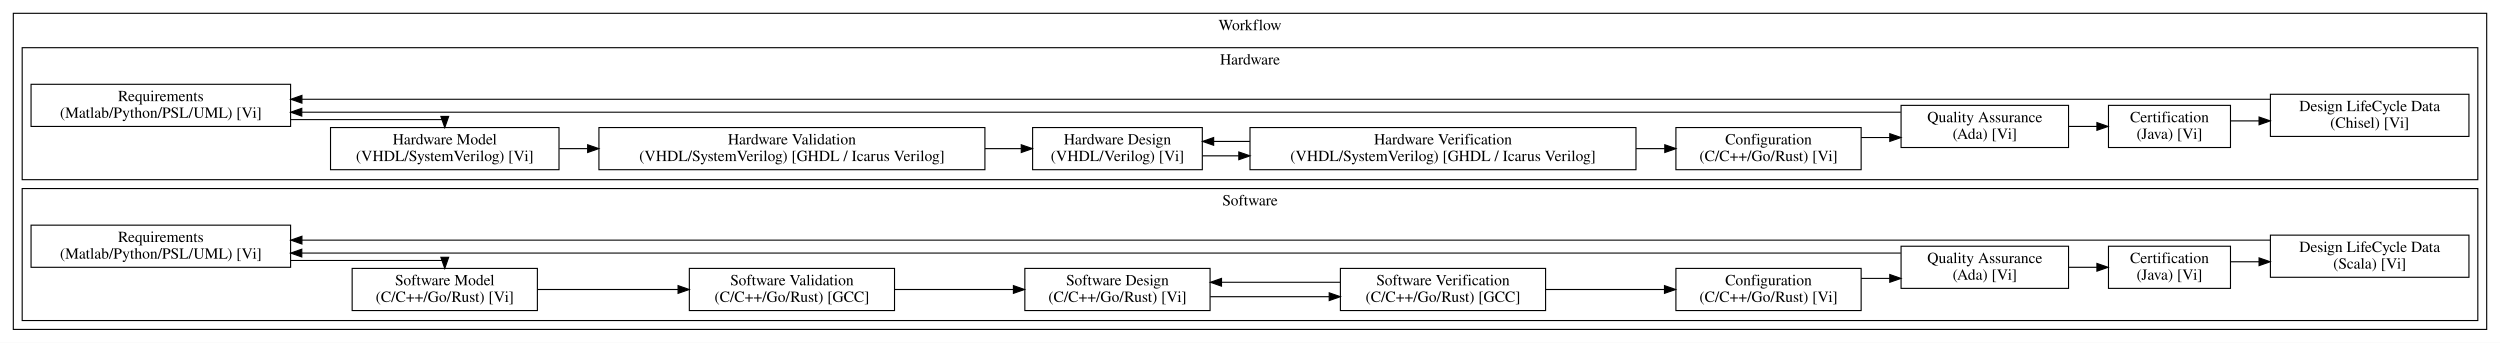
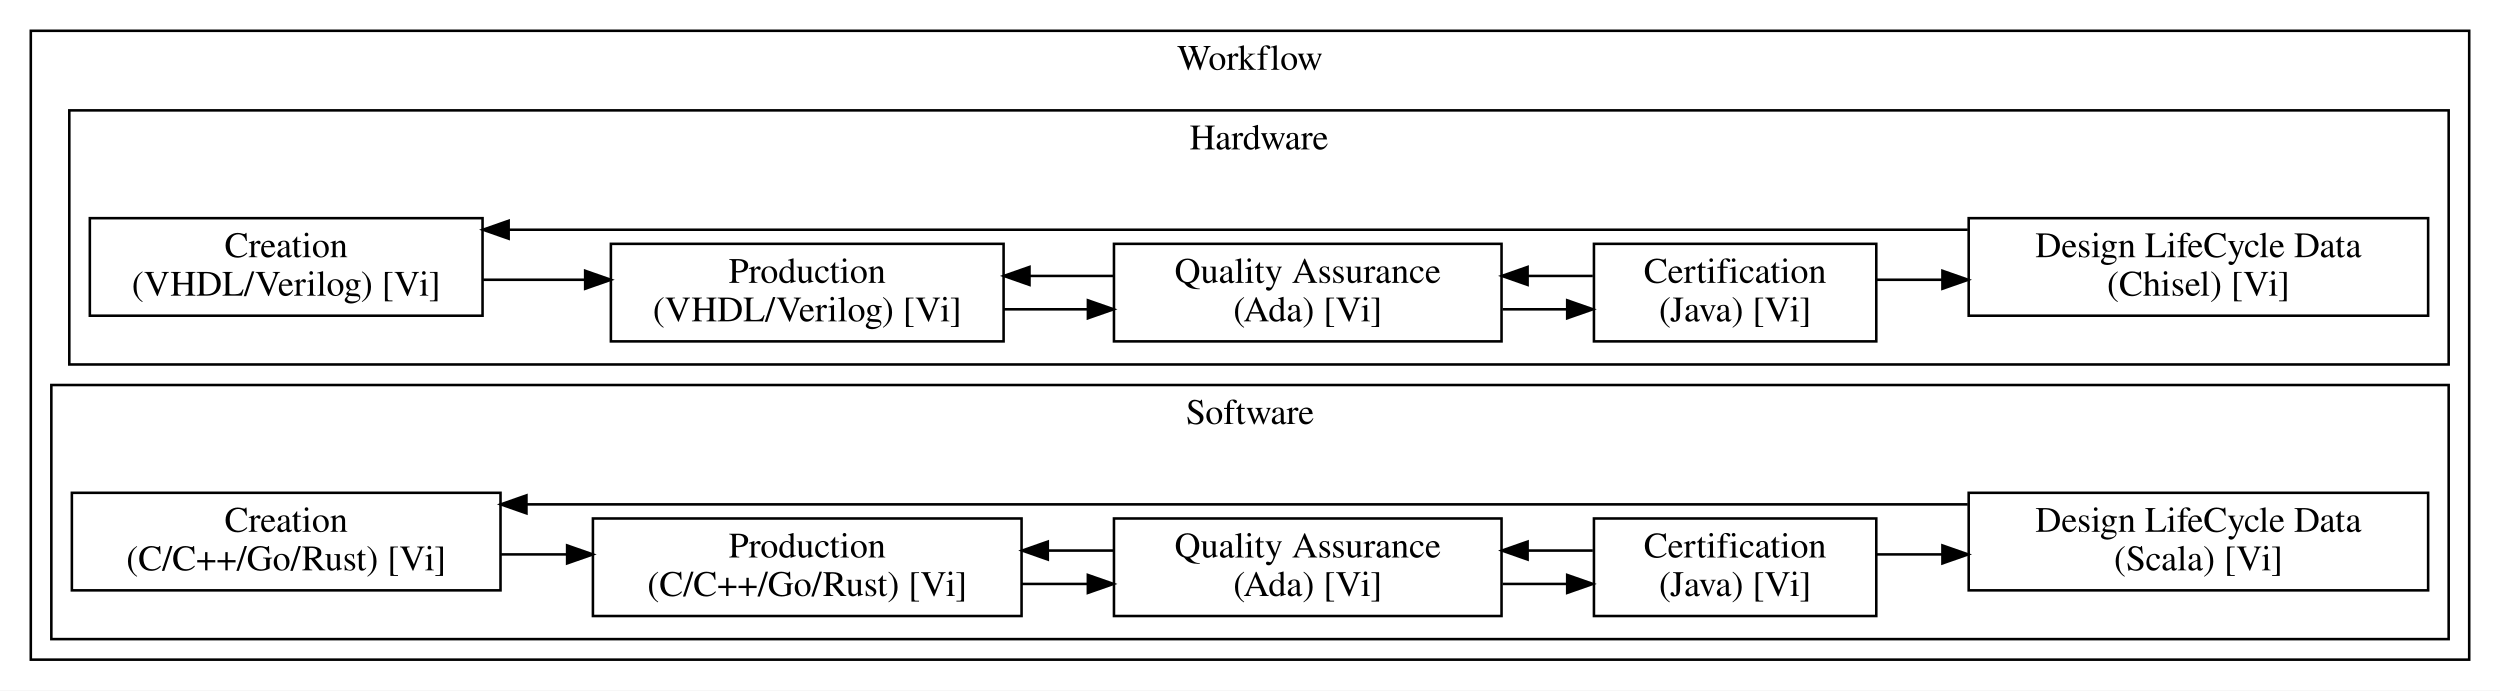
- <svg xmlns="http://www.w3.org/2000/svg" width="2254pt" height="309pt" viewBox="0.00 0.00 2254.00 309.00">
-   <g id="graph0" class="graph" transform="scale(1 1) rotate(0) translate(4 305)">
-     <polygon fill="white" stroke="transparent" points="-4,4 -4,-305 2250,-305 2250,4 -4,4" />
+ <svg xmlns="http://www.w3.org/2000/svg" width="974pt" height="269pt" viewBox="0.00 0.00 974.00 269.00">
+   <g id="graph0" class="graph" transform="scale(1 1) rotate(0) translate(4 265)">
+     <polygon fill="white" stroke="transparent" points="-4,4 -4,-265 970,-265 970,4 -4,4" />
    <g id="clust1" class="cluster">
-       <polygon fill="none" stroke="black" points="8,-8 8,-293 2238,-293 2238,-8 8,-8" />
-       <text text-anchor="middle" x="1123" y="-277.8" font-family="Times,serif" font-size="14.00">Workflow</text>
+       <polygon fill="none" stroke="black" points="8,-8 8,-253 958,-253 958,-8 8,-8" />
+       <text text-anchor="middle" x="483" y="-237.8" font-family="Times,serif" font-size="14.00">Workflow</text>
    </g>
    <g id="clust2" class="cluster">
-       <polygon fill="none" stroke="black" points="16,-143 16,-262 2230,-262 2230,-143 16,-143" />
-       <text text-anchor="middle" x="1123" y="-246.8" font-family="Times,serif" font-size="14.00">Hardware</text>
+       <polygon fill="none" stroke="black" points="23,-123 23,-222 950,-222 950,-123 23,-123" />
+       <text text-anchor="middle" x="486.5" y="-206.8" font-family="Times,serif" font-size="14.00">Hardware</text>
    </g>
    <g id="clust3" class="cluster">
-       <polygon fill="none" stroke="black" points="16,-16 16,-135 2230,-135 2230,-16 16,-16" />
-       <text text-anchor="middle" x="1123" y="-119.8" font-family="Times,serif" font-size="14.00">Software</text>
+       <polygon fill="none" stroke="black" points="16,-16 16,-115 950,-115 950,-16 16,-16" />
+       <text text-anchor="middle" x="483" y="-99.8" font-family="Times,serif" font-size="14.00">Software</text>
    </g>
    <g id="node1" class="node">
-       <polygon fill="none" stroke="black" points="24,-191 24,-229 258,-229 258,-191 24,-191" />
-       <text text-anchor="middle" x="141" y="-213.8" font-family="Times,serif" font-size="14.00">Requirements </text>
-       <text text-anchor="middle" x="141" y="-198.8" font-family="Times,serif" font-size="14.00">(Matlab/Python/PSL/UML) [Vi]</text>
+       <polygon fill="none" stroke="black" points="31,-142 31,-180 184,-180 184,-142 31,-142" />
+       <text text-anchor="middle" x="107.5" y="-164.8" font-family="Times,serif" font-size="14.00">Creation </text>
+       <text text-anchor="middle" x="107.5" y="-149.8" font-family="Times,serif" font-size="14.00">(VHDL/Verilog) [Vi]</text>
    </g>
    <g id="node2" class="node">
-       <polygon fill="none" stroke="black" points="294,-152 294,-190 500,-190 500,-152 294,-152" />
-       <text text-anchor="middle" x="397" y="-174.8" font-family="Times,serif" font-size="14.00">Hardware Model </text>
-       <text text-anchor="middle" x="397" y="-159.8" font-family="Times,serif" font-size="14.00">(VHDL/SystemVerilog) [Vi]</text>
+       <polygon fill="none" stroke="black" points="234,-132 234,-170 387,-170 387,-132 234,-132" />
+       <text text-anchor="middle" x="310.5" y="-154.8" font-family="Times,serif" font-size="14.00">Production </text>
+       <text text-anchor="middle" x="310.5" y="-139.8" font-family="Times,serif" font-size="14.00">(VHDL/Verilog) [Vi]</text>
    </g>
    <g id="edge1" class="edge">
-       <path fill="none" stroke="black" d="M258.14,-197.17C325.54,-197.17 397,-197.17 397,-197.17 397,-197.17 397,-196.45 397,-196.45" />
-       <polygon fill="black" stroke="black" points="400.5,-200.02 397,-190.02 393.5,-200.02 400.5,-200.02" />
+       <path fill="none" stroke="black" d="M184.25,-156C184.25,-156 223.98,-156 223.98,-156" />
+       <polygon fill="black" stroke="black" points="223.98,-159.5 233.98,-156 223.98,-152.5 223.98,-159.5" />
    </g>
    <g id="node3" class="node">
-       <polygon fill="none" stroke="black" points="536,-152 536,-190 884,-190 884,-152 536,-152" />
-       <text text-anchor="middle" x="710" y="-174.8" font-family="Times,serif" font-size="14.00">Hardware Validation </text>
-       <text text-anchor="middle" x="710" y="-159.8" font-family="Times,serif" font-size="14.00">(VHDL/SystemVerilog) [GHDL / Icarus Verilog]</text>
+       <polygon fill="none" stroke="black" points="430,-132 430,-170 581,-170 581,-132 430,-132" />
+       <text text-anchor="middle" x="505.5" y="-154.8" font-family="Times,serif" font-size="14.00">Quality Assurance </text>
+       <text text-anchor="middle" x="505.5" y="-139.8" font-family="Times,serif" font-size="14.00">(Ada) [Vi]</text>
    </g>
    <g id="edge2" class="edge">
-       <path fill="none" stroke="black" d="M500.36,-171C500.36,-171 525.82,-171 525.82,-171" />
-       <polygon fill="black" stroke="black" points="525.82,-174.5 535.82,-171 525.82,-167.5 525.82,-174.5" />
+       <path fill="none" stroke="black" d="M387.01,-144.5C387.01,-144.5 419.85,-144.5 419.85,-144.5" />
+       <polygon fill="black" stroke="black" points="419.85,-148 429.85,-144.5 419.85,-141 419.85,-148" />
+     </g>
+     <g id="edge6" class="edge">
+       <path fill="none" stroke="black" d="M429.83,-157.5C429.83,-157.5 397.09,-157.5 397.09,-157.5" />
+       <polygon fill="black" stroke="black" points="397.09,-154 387.09,-157.5 397.09,-161 397.09,-154" />
    </g>
    <g id="node4" class="node">
-       <polygon fill="none" stroke="black" points="927,-152 927,-190 1080,-190 1080,-152 927,-152" />
-       <text text-anchor="middle" x="1003.5" y="-174.8" font-family="Times,serif" font-size="14.00">Hardware Design </text>
-       <text text-anchor="middle" x="1003.5" y="-159.8" font-family="Times,serif" font-size="14.00">(VHDL/Verilog) [Vi]</text>
+       <polygon fill="none" stroke="black" points="617,-132 617,-170 727,-170 727,-132 617,-132" />
+       <text text-anchor="middle" x="672" y="-154.8" font-family="Times,serif" font-size="14.00">Certification </text>
+       <text text-anchor="middle" x="672" y="-139.8" font-family="Times,serif" font-size="14.00">(Java) [Vi]</text>
    </g>
    <g id="edge3" class="edge">
-       <path fill="none" stroke="black" d="M884.12,-171C884.12,-171 916.77,-171 916.77,-171" />
-       <polygon fill="black" stroke="black" points="916.77,-174.5 926.77,-171 916.77,-167.5 916.77,-174.5" />
+       <path fill="none" stroke="black" d="M581.44,-144.5C581.44,-144.5 606.58,-144.5 606.58,-144.5" />
+       <polygon fill="black" stroke="black" points="606.58,-148 616.58,-144.5 606.58,-141 606.58,-148" />
+     </g>
+     <g id="edge7" class="edge">
+       <path fill="none" stroke="black" d="M616.56,-157.5C616.56,-157.5 591.15,-157.5 591.15,-157.5" />
+       <polygon fill="black" stroke="black" points="591.15,-154 581.15,-157.5 591.15,-161 591.15,-154" />
    </g>
    <g id="node5" class="node">
-       <polygon fill="none" stroke="black" points="1123,-152 1123,-190 1471,-190 1471,-152 1123,-152" />
-       <text text-anchor="middle" x="1297" y="-174.8" font-family="Times,serif" font-size="14.00">Hardware Verification </text>
-       <text text-anchor="middle" x="1297" y="-159.8" font-family="Times,serif" font-size="14.00">(VHDL/SystemVerilog) [GHDL / Icarus Verilog]</text>
+       <polygon fill="none" stroke="black" points="763,-142 763,-180 942,-180 942,-142 763,-142" />
+       <text text-anchor="middle" x="852.5" y="-164.8" font-family="Times,serif" font-size="14.00">Design LifeCycle Data </text>
+       <text text-anchor="middle" x="852.5" y="-149.8" font-family="Times,serif" font-size="14.00">(Chisel) [Vi]</text>
    </g>
    <g id="edge4" class="edge">
-       <path fill="none" stroke="black" d="M1080.23,-164.5C1080.23,-164.5 1112.91,-164.5 1112.91,-164.5" />
-       <polygon fill="black" stroke="black" points="1112.91,-168 1122.91,-164.5 1112.91,-161 1112.91,-168" />
+       <path fill="none" stroke="black" d="M727.14,-156C727.14,-156 752.77,-156 752.77,-156" />
+       <polygon fill="black" stroke="black" points="752.77,-159.5 762.77,-156 752.77,-152.5 752.77,-159.5" />
    </g>
    <g id="edge5" class="edge">
-       <path fill="none" stroke="black" d="M1122.88,-177.5C1122.88,-177.5 1090.23,-177.5 1090.23,-177.5" />
-       <polygon fill="black" stroke="black" points="1090.23,-174 1080.23,-177.5 1090.23,-181 1090.23,-174" />
+       <path fill="none" stroke="black" d="M762.64,-175.5C762.64,-175.5 194.17,-175.5 194.17,-175.5" />
+       <polygon fill="black" stroke="black" points="194.17,-172 184.17,-175.5 194.17,-179 194.17,-172" />
    </g>
    <g id="node6" class="node">
-       <polygon fill="none" stroke="black" points="1507,-152 1507,-190 1674,-190 1674,-152 1507,-152" />
-       <text text-anchor="middle" x="1590.5" y="-174.8" font-family="Times,serif" font-size="14.00">Configuration </text>
-       <text text-anchor="middle" x="1590.5" y="-159.8" font-family="Times,serif" font-size="14.00">(C/C++/Go/Rust) [Vi]</text>
-     </g>
-     <g id="edge6" class="edge">
-       <path fill="none" stroke="black" d="M1471.12,-171C1471.12,-171 1496.98,-171 1496.98,-171" />
-       <polygon fill="black" stroke="black" points="1496.98,-174.5 1506.98,-171 1496.98,-167.5 1496.98,-174.5" />
+       <polygon fill="none" stroke="black" points="24,-35 24,-73 191,-73 191,-35 24,-35" />
+       <text text-anchor="middle" x="107.5" y="-57.8" font-family="Times,serif" font-size="14.00">Creation </text>
+       <text text-anchor="middle" x="107.5" y="-42.8" font-family="Times,serif" font-size="14.00">(C/C++/Go/Rust) [Vi]</text>
    </g>
    <g id="node7" class="node">
-       <polygon fill="none" stroke="black" points="1710,-172 1710,-210 1861,-210 1861,-172 1710,-172" />
-       <text text-anchor="middle" x="1785.5" y="-194.8" font-family="Times,serif" font-size="14.00">Quality Assurance </text>
-       <text text-anchor="middle" x="1785.5" y="-179.8" font-family="Times,serif" font-size="14.00">(Ada) [Vi]</text>
+       <polygon fill="none" stroke="black" points="227,-25 227,-63 394,-63 394,-25 227,-25" />
+       <text text-anchor="middle" x="310.5" y="-47.8" font-family="Times,serif" font-size="14.00">Production </text>
+       <text text-anchor="middle" x="310.5" y="-32.8" font-family="Times,serif" font-size="14.00">(C/C++/Go/Rust) [Vi]</text>
    </g>
-     <g id="edge7" class="edge">
-       <path fill="none" stroke="black" d="M1674.05,-181C1674.05,-181 1699.83,-181 1699.83,-181" />
-       <polygon fill="black" stroke="black" points="1699.83,-184.5 1709.83,-181 1699.83,-177.5 1699.83,-184.5" />
+     <g id="edge8" class="edge">
+       <path fill="none" stroke="black" d="M191.24,-49C191.24,-49 216.95,-49 216.95,-49" />
+       <polygon fill="black" stroke="black" points="216.95,-52.5 226.95,-49 216.95,-45.5 216.95,-52.5" />
+     </g>
+     <g id="node8" class="node">
+       <polygon fill="none" stroke="black" points="430,-25 430,-63 581,-63 581,-25 430,-25" />
+       <text text-anchor="middle" x="505.5" y="-47.8" font-family="Times,serif" font-size="14.00">Quality Assurance </text>
+       <text text-anchor="middle" x="505.5" y="-32.8" font-family="Times,serif" font-size="14.00">(Ada) [Vi]</text>
    </g>
    <g id="edge9" class="edge">
-       <path fill="none" stroke="black" d="M1709.75,-203.83C1709.75,-203.83 268.09,-203.83 268.09,-203.83" />
-       <polygon fill="black" stroke="black" points="268.09,-200.33 258.09,-203.83 268.09,-207.33 268.09,-200.33" />
+       <path fill="none" stroke="black" d="M394.05,-37.5C394.05,-37.5 419.83,-37.5 419.83,-37.5" />
+       <polygon fill="black" stroke="black" points="419.83,-41 429.83,-37.5 419.83,-34 419.83,-41" />
    </g>
-     <g id="node8" class="node">
-       <polygon fill="none" stroke="black" points="1897,-172 1897,-210 2007,-210 2007,-172 1897,-172" />
-       <text text-anchor="middle" x="1952" y="-194.8" font-family="Times,serif" font-size="14.00">Certification </text>
-       <text text-anchor="middle" x="1952" y="-179.8" font-family="Times,serif" font-size="14.00">(Java) [Vi]</text>
-     </g>
-     <g id="edge8" class="edge">
-       <path fill="none" stroke="black" d="M1861.44,-191C1861.44,-191 1886.58,-191 1886.58,-191" />
-       <polygon fill="black" stroke="black" points="1886.58,-194.5 1896.58,-191 1886.58,-187.5 1886.58,-194.5" />
+     <g id="edge13" class="edge">
+       <path fill="none" stroke="black" d="M429.83,-50.5C429.83,-50.5 404.22,-50.5 404.22,-50.5" />
+       <polygon fill="black" stroke="black" points="404.22,-47 394.22,-50.5 404.22,-54 404.22,-47" />
    </g>
    <g id="node9" class="node">
-       <polygon fill="none" stroke="black" points="2043,-182 2043,-220 2222,-220 2222,-182 2043,-182" />
-       <text text-anchor="middle" x="2132.5" y="-204.8" font-family="Times,serif" font-size="14.00">Design LifeCycle Data </text>
-       <text text-anchor="middle" x="2132.5" y="-189.8" font-family="Times,serif" font-size="14.00">(Chisel) [Vi]</text>
+       <polygon fill="none" stroke="black" points="617,-25 617,-63 727,-63 727,-25 617,-25" />
+       <text text-anchor="middle" x="672" y="-47.8" font-family="Times,serif" font-size="14.00">Certification </text>
+       <text text-anchor="middle" x="672" y="-32.8" font-family="Times,serif" font-size="14.00">(Java) [Vi]</text>
    </g>
    <g id="edge10" class="edge">
-       <path fill="none" stroke="black" d="M2007.14,-196C2007.14,-196 2032.77,-196 2032.77,-196" />
-       <polygon fill="black" stroke="black" points="2032.77,-199.5 2042.77,-196 2032.77,-192.5 2032.77,-199.5" />
+       <path fill="none" stroke="black" d="M581.44,-37.5C581.44,-37.5 606.58,-37.5 606.58,-37.5" />
+       <polygon fill="black" stroke="black" points="606.58,-41 616.58,-37.5 606.58,-34 606.58,-41" />
+     </g>
+     <g id="edge14" class="edge">
+       <path fill="none" stroke="black" d="M616.56,-50.5C616.56,-50.5 591.15,-50.5 591.15,-50.5" />
+       <polygon fill="black" stroke="black" points="591.15,-47 581.15,-50.5 591.15,-54 591.15,-47" />
+     </g>
+     <g id="node10" class="node">
+       <polygon fill="none" stroke="black" points="763,-35 763,-73 942,-73 942,-35 763,-35" />
+       <text text-anchor="middle" x="852.5" y="-57.8" font-family="Times,serif" font-size="14.00">Design LifeCycle Data </text>
+       <text text-anchor="middle" x="852.5" y="-42.8" font-family="Times,serif" font-size="14.00">(Scala) [Vi]</text>
    </g>
    <g id="edge11" class="edge">
-       <path fill="none" stroke="black" d="M2042.73,-215.5C2042.73,-215.5 268.21,-215.5 268.21,-215.5" />
-       <polygon fill="black" stroke="black" points="268.21,-212 258.21,-215.5 268.21,-219 268.21,-212" />
-     </g>
-     <g id="node10" class="node">
-       <polygon fill="none" stroke="black" points="24,-64 24,-102 258,-102 258,-64 24,-64" />
-       <text text-anchor="middle" x="141" y="-86.8" font-family="Times,serif" font-size="14.00">Requirements </text>
-       <text text-anchor="middle" x="141" y="-71.8" font-family="Times,serif" font-size="14.00">(Matlab/Python/PSL/UML) [Vi]</text>
-     </g>
-     <g id="node11" class="node">
-       <polygon fill="none" stroke="black" points="313.5,-25 313.5,-63 480.5,-63 480.5,-25 313.5,-25" />
-       <text text-anchor="middle" x="397" y="-47.8" font-family="Times,serif" font-size="14.00">Software Model </text>
-       <text text-anchor="middle" x="397" y="-32.8" font-family="Times,serif" font-size="14.00">(C/C++/Go/Rust) [Vi]</text>
+       <path fill="none" stroke="black" d="M727.14,-49C727.14,-49 752.77,-49 752.77,-49" />
+       <polygon fill="black" stroke="black" points="752.77,-52.5 762.77,-49 752.77,-45.5 752.77,-52.5" />
    </g>
    <g id="edge12" class="edge">
-       <path fill="none" stroke="black" d="M258.14,-70.17C325.54,-70.17 397,-70.17 397,-70.17 397,-70.17 397,-69.45 397,-69.45" />
-       <polygon fill="black" stroke="black" points="400.5,-73.02 397,-63.02 393.5,-73.02 400.5,-73.02" />
-     </g>
-     <g id="node12" class="node">
-       <polygon fill="none" stroke="black" points="617.5,-25 617.5,-63 802.5,-63 802.5,-25 617.5,-25" />
-       <text text-anchor="middle" x="710" y="-47.8" font-family="Times,serif" font-size="14.00">Software Validation </text>
-       <text text-anchor="middle" x="710" y="-32.8" font-family="Times,serif" font-size="14.00">(C/C++/Go/Rust) [GCC]</text>
-     </g>
-     <g id="edge13" class="edge">
-       <path fill="none" stroke="black" d="M480.88,-44C480.88,-44 607.35,-44 607.35,-44" />
-       <polygon fill="black" stroke="black" points="607.35,-47.5 617.35,-44 607.35,-40.5 607.35,-47.5" />
-     </g>
-     <g id="node13" class="node">
-       <polygon fill="none" stroke="black" points="920,-25 920,-63 1087,-63 1087,-25 920,-25" />
-       <text text-anchor="middle" x="1003.5" y="-47.8" font-family="Times,serif" font-size="14.00">Software Design </text>
-       <text text-anchor="middle" x="1003.5" y="-32.8" font-family="Times,serif" font-size="14.00">(C/C++/Go/Rust) [Vi]</text>
-     </g>
-     <g id="edge14" class="edge">
-       <path fill="none" stroke="black" d="M802.87,-44C802.87,-44 909.69,-44 909.69,-44" />
-       <polygon fill="black" stroke="black" points="909.69,-47.5 919.69,-44 909.69,-40.5 909.69,-47.5" />
-     </g>
-     <g id="node14" class="node">
-       <polygon fill="none" stroke="black" points="1204.5,-25 1204.5,-63 1389.5,-63 1389.5,-25 1204.5,-25" />
-       <text text-anchor="middle" x="1297" y="-47.8" font-family="Times,serif" font-size="14.00">Software Verification </text>
-       <text text-anchor="middle" x="1297" y="-32.8" font-family="Times,serif" font-size="14.00">(C/C++/Go/Rust) [GCC]</text>
-     </g>
-     <g id="edge15" class="edge">
-       <path fill="none" stroke="black" d="M1087.21,-37.5C1087.21,-37.5 1194.42,-37.5 1194.42,-37.5" />
-       <polygon fill="black" stroke="black" points="1194.42,-41 1204.42,-37.5 1194.42,-34 1194.42,-41" />
-     </g>
-     <g id="edge16" class="edge">
-       <path fill="none" stroke="black" d="M1204.13,-50.5C1204.13,-50.5 1097.31,-50.5 1097.31,-50.5" />
-       <polygon fill="black" stroke="black" points="1097.31,-47 1087.31,-50.5 1097.31,-54 1097.31,-47" />
-     </g>
-     <g id="node15" class="node">
-       <polygon fill="none" stroke="black" points="1507,-25 1507,-63 1674,-63 1674,-25 1507,-25" />
-       <text text-anchor="middle" x="1590.5" y="-47.8" font-family="Times,serif" font-size="14.00">Configuration </text>
-       <text text-anchor="middle" x="1590.5" y="-32.8" font-family="Times,serif" font-size="14.00">(C/C++/Go/Rust) [Vi]</text>
-     </g>
-     <g id="edge17" class="edge">
-       <path fill="none" stroke="black" d="M1389.87,-44C1389.87,-44 1496.69,-44 1496.69,-44" />
-       <polygon fill="black" stroke="black" points="1496.69,-47.5 1506.69,-44 1496.69,-40.5 1496.69,-47.5" />
-     </g>
-     <g id="node16" class="node">
-       <polygon fill="none" stroke="black" points="1710,-45 1710,-83 1861,-83 1861,-45 1710,-45" />
-       <text text-anchor="middle" x="1785.5" y="-67.8" font-family="Times,serif" font-size="14.00">Quality Assurance </text>
-       <text text-anchor="middle" x="1785.5" y="-52.8" font-family="Times,serif" font-size="14.00">(Ada) [Vi]</text>
-     </g>
-     <g id="edge18" class="edge">
-       <path fill="none" stroke="black" d="M1674.05,-54C1674.05,-54 1699.83,-54 1699.83,-54" />
-       <polygon fill="black" stroke="black" points="1699.83,-57.5 1709.83,-54 1699.83,-50.5 1699.83,-57.5" />
-     </g>
-     <g id="edge20" class="edge">
-       <path fill="none" stroke="black" d="M1709.75,-76.83C1709.75,-76.83 268.09,-76.83 268.09,-76.83" />
-       <polygon fill="black" stroke="black" points="268.09,-73.33 258.09,-76.83 268.09,-80.33 268.09,-73.33" />
-     </g>
-     <g id="node17" class="node">
-       <polygon fill="none" stroke="black" points="1897,-45 1897,-83 2007,-83 2007,-45 1897,-45" />
-       <text text-anchor="middle" x="1952" y="-67.8" font-family="Times,serif" font-size="14.00">Certification </text>
-       <text text-anchor="middle" x="1952" y="-52.8" font-family="Times,serif" font-size="14.00">(Java) [Vi]</text>
-     </g>
-     <g id="edge19" class="edge">
-       <path fill="none" stroke="black" d="M1861.44,-64C1861.44,-64 1886.58,-64 1886.58,-64" />
-       <polygon fill="black" stroke="black" points="1886.58,-67.5 1896.58,-64 1886.58,-60.5 1886.58,-67.5" />
-     </g>
-     <g id="node18" class="node">
-       <polygon fill="none" stroke="black" points="2043,-55 2043,-93 2222,-93 2222,-55 2043,-55" />
-       <text text-anchor="middle" x="2132.5" y="-77.8" font-family="Times,serif" font-size="14.00">Design LifeCycle Data </text>
-       <text text-anchor="middle" x="2132.5" y="-62.8" font-family="Times,serif" font-size="14.00">(Scala) [Vi]</text>
-     </g>
-     <g id="edge21" class="edge">
-       <path fill="none" stroke="black" d="M2007.14,-69C2007.14,-69 2032.77,-69 2032.77,-69" />
-       <polygon fill="black" stroke="black" points="2032.77,-72.5 2042.77,-69 2032.77,-65.5 2032.77,-72.5" />
-     </g>
-     <g id="edge22" class="edge">
-       <path fill="none" stroke="black" d="M2042.73,-88.5C2042.73,-88.5 268.21,-88.5 268.21,-88.5" />
-       <polygon fill="black" stroke="black" points="268.21,-85 258.21,-88.5 268.21,-92 268.21,-85" />
+       <path fill="none" stroke="black" d="M762.64,-68.5C762.64,-68.5 201.1,-68.5 201.1,-68.5" />
+       <polygon fill="black" stroke="black" points="201.1,-65 191.1,-68.5 201.1,-72 201.1,-65" />
    </g>
  </g>
</svg>
